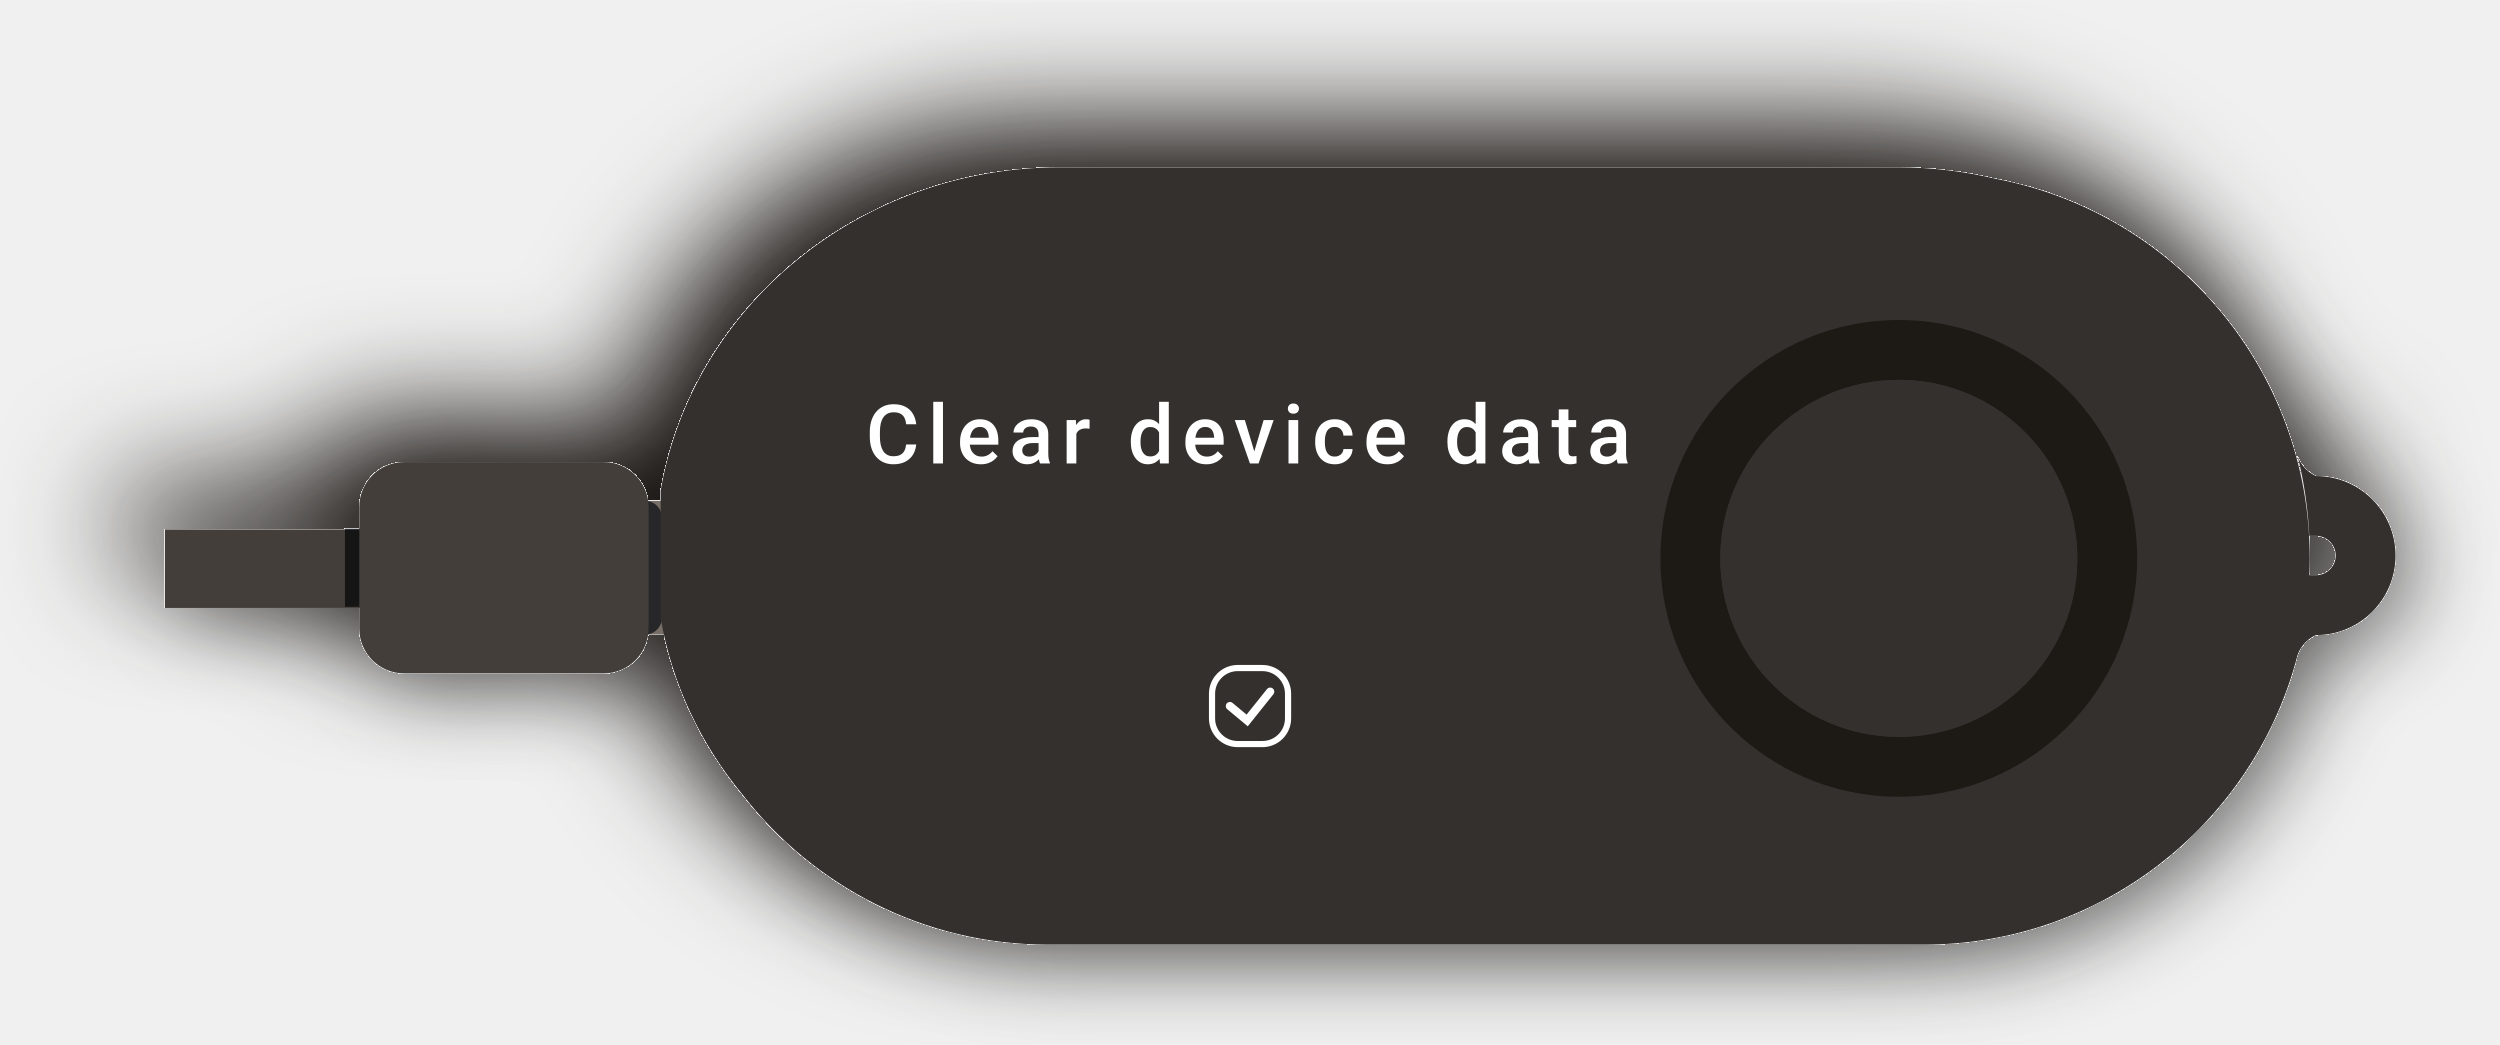
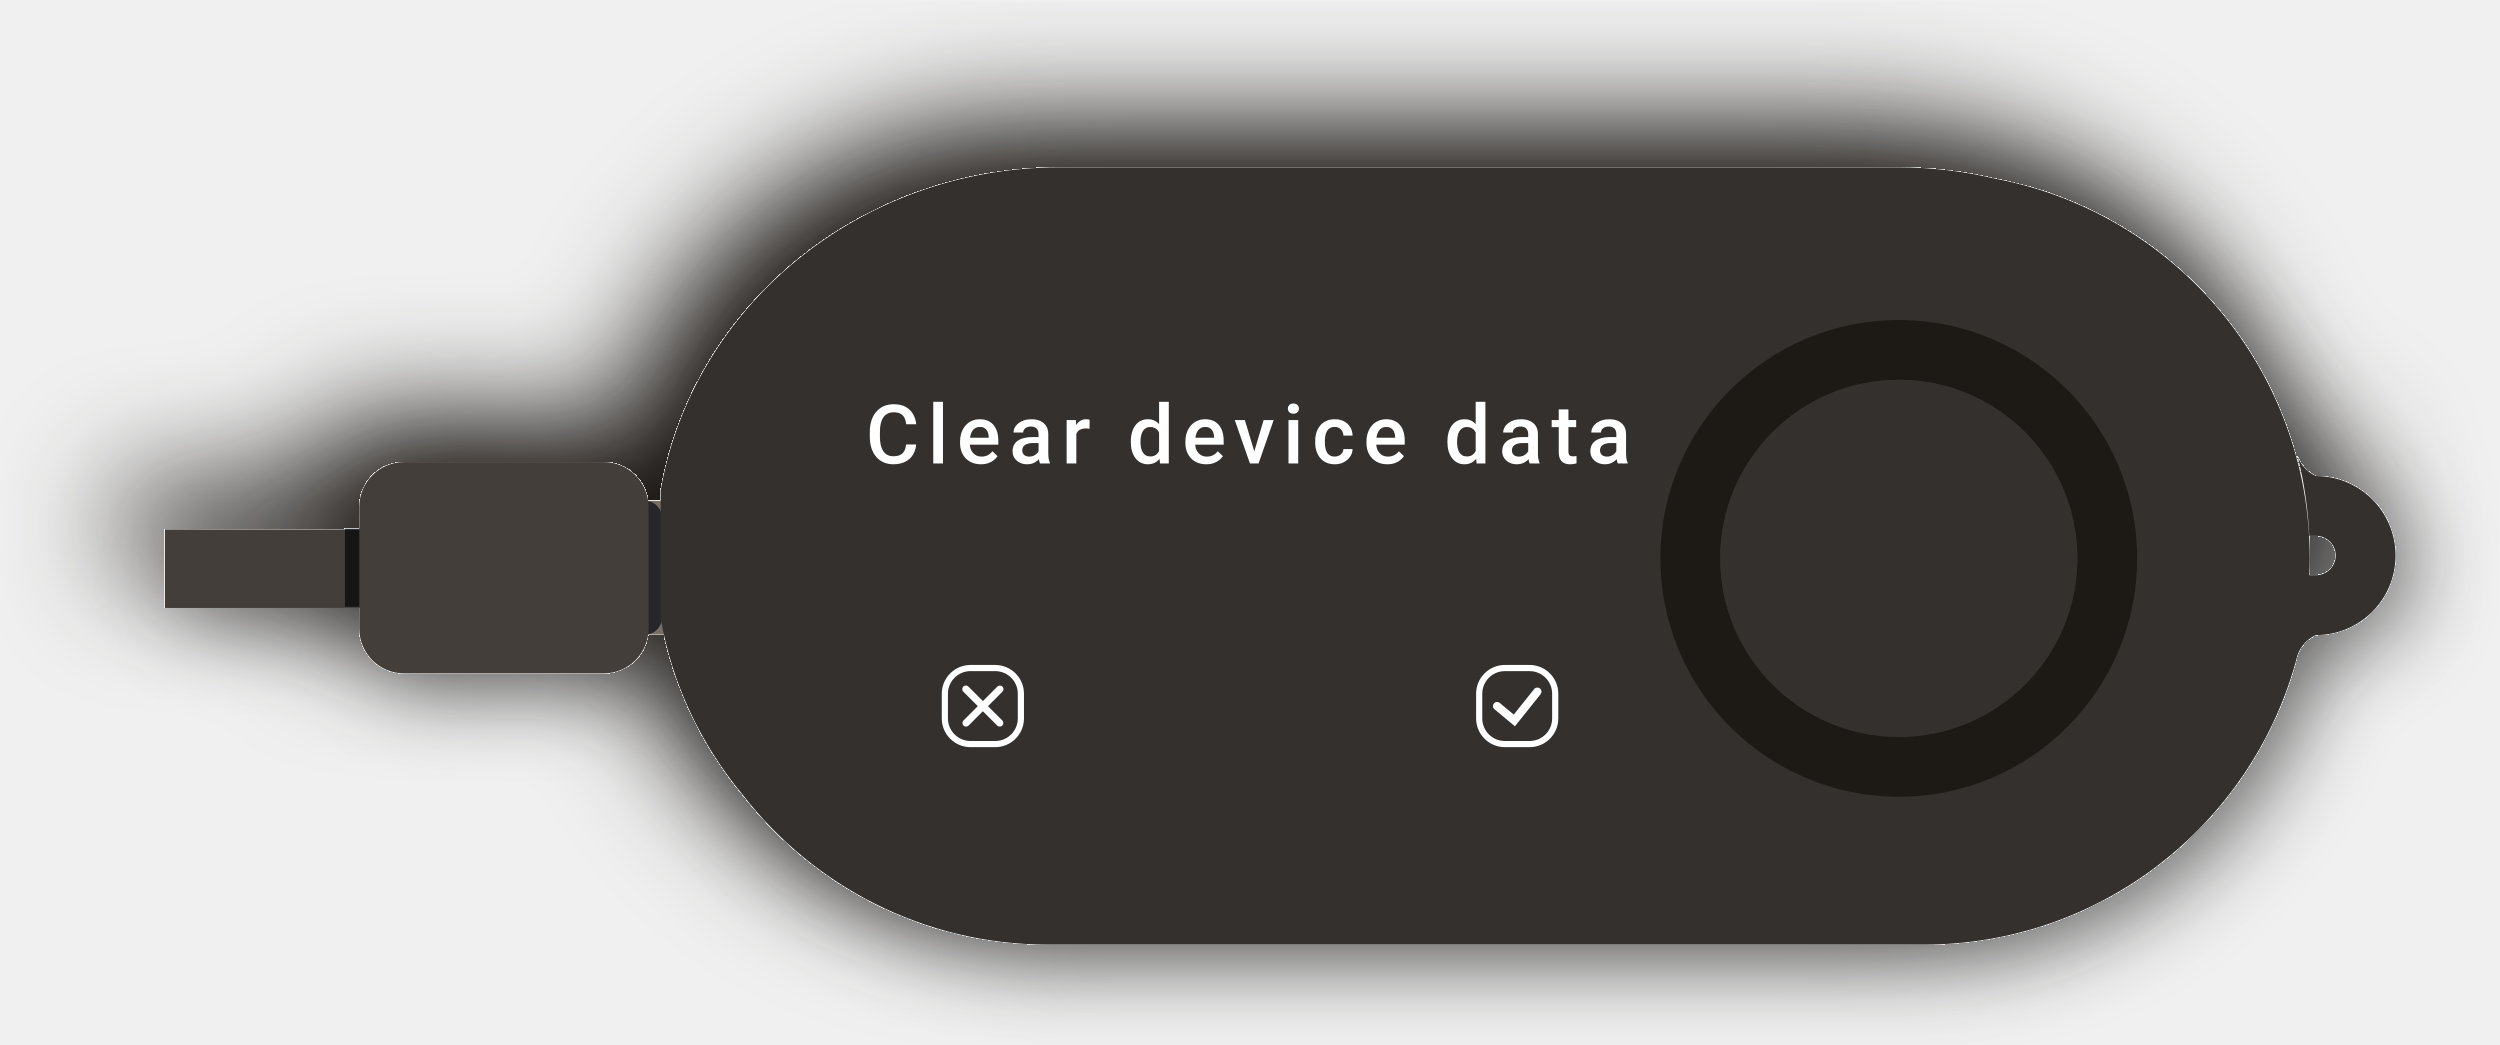
<svg xmlns="http://www.w3.org/2000/svg" width="335" height="140" viewBox="0 0 335 140" fill="none">
-   <g filter="url(#filter0_dd_3381_3356)">
+   <g filter="url(#filter0_dd_3541_12495)">
    <path d="M53.169 70.943H22.102V81.466H53.169V70.943Z" fill="#433E39" />
    <g style="mix-blend-mode:multiply">
      <path d="M53.134 70.844H46.224V81.311H53.134V70.844Z" fill="#535762" />
    </g>
    <path d="M98.508 67.121H71.084C69.86 67.121 68.869 68.112 68.869 69.335V82.815C68.869 84.038 69.86 85.03 71.084 85.03H98.508C99.732 85.03 100.723 84.038 100.723 82.815V69.335C100.723 68.112 99.732 67.121 98.508 67.121Z" fill="#776E67" />
    <g style="mix-blend-mode:multiply">
      <path d="M86.467 67.121H71.084C69.86 67.121 68.869 68.112 68.869 69.335V82.815C68.869 84.038 69.86 85.03 71.084 85.03H86.467C87.69 85.03 88.682 84.038 88.682 82.815V69.335C88.682 68.112 87.69 67.121 86.467 67.121Z" fill="#535762" />
    </g>
    <path d="M80.895 61.918H54.157C50.836 61.918 48.144 64.611 48.144 67.931V84.222C48.144 87.543 50.836 90.235 54.157 90.235H80.895C84.216 90.235 86.908 87.543 86.908 84.222V67.931C86.908 64.611 84.216 61.918 80.895 61.918Z" fill="#433E39" />
    <path fill-rule="evenodd" clip-rule="evenodd" d="M142.031 22.42L254.262 22.42C258.803 22.42 263.214 22.954 267.43 23.959C291.387 28.495 309.505 49.541 309.505 74.817C309.505 75.574 309.489 76.328 309.457 77.077H310.352C311.805 77.077 312.988 75.894 312.988 74.441C312.988 72.988 311.805 71.805 310.352 71.805H309.445C309.275 68.147 308.748 64.585 307.892 61.152C308.663 63.187 310.352 63.788 310.352 63.788L310.347 63.793C316.23 63.793 321 68.563 321 74.446C321 80.329 316.23 85.099 310.347 85.099C310.347 85.099 308.628 85.707 307.869 87.779C307.788 88.093 307.704 88.405 307.618 88.716C307.606 88.781 307.596 88.846 307.586 88.913L307.566 88.901C301.432 110.644 281.448 126.58 257.742 126.58L140.451 126.58C123.782 126.58 108.954 118.697 99.488 106.457C93.92 99.734 90.058 91.659 88.527 82.832V65.735C92.789 41.159 115.118 22.42 142.031 22.42Z" fill="#34302D" />
    <path d="M254.439 50.901C267.628 50.901 278.361 61.629 278.361 74.823C278.361 88.017 267.633 98.745 254.439 98.745C241.245 98.745 230.517 88.017 230.517 74.823C230.517 61.629 241.245 50.901 254.439 50.901ZM254.439 42.883C236.8 42.883 222.499 57.184 222.499 74.823C222.499 92.461 236.8 106.763 254.439 106.763C272.077 106.763 286.379 92.461 286.379 74.823C286.379 57.184 272.077 42.883 254.439 42.883Z" fill="#1D1915" />
    <path d="M254.438 98.74C267.65 98.74 278.361 88.029 278.361 74.817C278.361 61.605 267.65 50.895 254.438 50.895C241.226 50.895 230.516 61.605 230.516 74.817C230.516 88.029 241.226 98.74 254.438 98.74Z" fill="#34302D" />
    <path d="M121.427 59.556H122.772C122.729 60.068 122.585 60.526 122.341 60.927C122.098 61.325 121.755 61.639 121.314 61.868C120.873 62.098 120.337 62.213 119.706 62.213C119.222 62.213 118.786 62.127 118.399 61.954C118.012 61.779 117.68 61.531 117.404 61.212C117.128 60.889 116.916 60.5 116.769 60.045C116.626 59.59 116.554 59.08 116.554 58.517V57.867C116.554 57.304 116.627 56.794 116.775 56.339C116.925 55.884 117.14 55.495 117.42 55.172C117.7 54.846 118.035 54.596 118.426 54.424C118.82 54.252 119.263 54.166 119.754 54.166C120.378 54.166 120.905 54.281 121.336 54.51C121.766 54.74 122.099 55.057 122.336 55.462C122.576 55.868 122.723 56.332 122.777 56.855H121.432C121.397 56.518 121.318 56.23 121.196 55.989C121.077 55.749 120.902 55.566 120.669 55.441C120.436 55.312 120.131 55.247 119.754 55.247C119.446 55.247 119.177 55.305 118.947 55.419C118.718 55.534 118.526 55.703 118.372 55.925C118.218 56.147 118.101 56.422 118.022 56.748C117.947 57.071 117.909 57.44 117.909 57.856V58.517C117.909 58.912 117.943 59.27 118.012 59.593C118.083 59.912 118.191 60.187 118.334 60.416C118.481 60.646 118.668 60.823 118.894 60.949C119.12 61.074 119.39 61.137 119.706 61.137C120.09 61.137 120.4 61.076 120.636 60.954C120.877 60.832 121.058 60.654 121.18 60.422C121.305 60.185 121.388 59.896 121.427 59.556ZM126.358 53.843V62.105H125.057V53.843H126.358ZM131.445 62.213C131.015 62.213 130.626 62.143 130.278 62.003C129.934 61.859 129.64 61.66 129.396 61.406C129.156 61.151 128.971 60.852 128.842 60.508C128.713 60.163 128.648 59.792 128.648 59.394V59.179C128.648 58.724 128.715 58.311 128.847 57.942C128.98 57.573 129.165 57.257 129.401 56.995C129.638 56.73 129.918 56.527 130.24 56.388C130.563 56.248 130.913 56.178 131.289 56.178C131.705 56.178 132.069 56.248 132.381 56.388C132.693 56.527 132.951 56.725 133.156 56.979C133.364 57.23 133.518 57.53 133.618 57.877C133.722 58.225 133.774 58.609 133.774 59.028V59.582H129.278V58.652H132.494V58.55C132.487 58.317 132.44 58.098 132.354 57.894C132.272 57.689 132.144 57.524 131.972 57.399C131.8 57.273 131.571 57.21 131.284 57.21C131.069 57.21 130.877 57.257 130.708 57.35C130.543 57.44 130.405 57.571 130.294 57.743C130.183 57.915 130.097 58.123 130.036 58.367C129.979 58.607 129.95 58.878 129.95 59.179V59.394C129.95 59.649 129.984 59.885 130.052 60.104C130.124 60.319 130.228 60.508 130.364 60.669C130.5 60.83 130.665 60.958 130.859 61.051C131.053 61.14 131.273 61.185 131.521 61.185C131.833 61.185 132.11 61.123 132.354 60.997C132.598 60.871 132.81 60.694 132.989 60.465L133.672 61.126C133.547 61.309 133.383 61.485 133.183 61.653C132.982 61.818 132.736 61.953 132.446 62.057C132.159 62.161 131.825 62.213 131.445 62.213ZM139.168 60.938V58.162C139.168 57.955 139.13 57.775 139.055 57.625C138.98 57.474 138.865 57.357 138.711 57.275C138.56 57.193 138.37 57.151 138.141 57.151C137.929 57.151 137.746 57.187 137.592 57.259C137.438 57.331 137.318 57.427 137.232 57.549C137.146 57.671 137.103 57.809 137.103 57.963H135.812C135.812 57.734 135.867 57.512 135.978 57.297C136.09 57.081 136.251 56.889 136.462 56.721C136.674 56.552 136.927 56.42 137.221 56.323C137.515 56.226 137.845 56.178 138.211 56.178C138.648 56.178 139.035 56.251 139.372 56.398C139.713 56.545 139.98 56.768 140.174 57.065C140.371 57.359 140.47 57.729 140.47 58.173V60.76C140.47 61.026 140.487 61.264 140.523 61.476C140.563 61.684 140.618 61.865 140.69 62.019V62.105H139.362C139.301 61.965 139.252 61.788 139.216 61.572C139.184 61.354 139.168 61.142 139.168 60.938ZM139.356 58.566L139.367 59.367H138.436C138.196 59.367 137.985 59.391 137.802 59.437C137.619 59.48 137.466 59.545 137.345 59.631C137.223 59.717 137.131 59.821 137.07 59.943C137.009 60.065 136.979 60.203 136.979 60.357C136.979 60.511 137.015 60.653 137.086 60.782C137.158 60.907 137.262 61.006 137.398 61.078C137.538 61.149 137.707 61.185 137.904 61.185C138.169 61.185 138.401 61.131 138.598 61.024C138.799 60.913 138.956 60.778 139.071 60.62C139.186 60.459 139.247 60.307 139.254 60.163L139.673 60.739C139.63 60.886 139.557 61.044 139.453 61.212C139.349 61.381 139.213 61.542 139.044 61.696C138.879 61.847 138.68 61.971 138.447 62.067C138.218 62.164 137.952 62.213 137.651 62.213C137.271 62.213 136.932 62.137 136.635 61.987C136.337 61.833 136.104 61.626 135.935 61.368C135.767 61.106 135.683 60.81 135.683 60.481C135.683 60.172 135.74 59.9 135.855 59.663C135.973 59.423 136.145 59.222 136.371 59.061C136.601 58.899 136.88 58.777 137.21 58.695C137.54 58.609 137.916 58.566 138.34 58.566H139.356ZM144.228 57.393V62.105H142.932V56.285H144.169L144.228 57.393ZM146.008 56.248L145.998 57.453C145.919 57.438 145.833 57.427 145.74 57.42C145.65 57.413 145.56 57.409 145.471 57.409C145.248 57.409 145.053 57.442 144.884 57.506C144.716 57.567 144.574 57.657 144.459 57.775C144.348 57.89 144.262 58.03 144.201 58.195C144.14 58.36 144.104 58.544 144.094 58.749L143.798 58.77C143.798 58.404 143.834 58.066 143.905 57.754C143.977 57.442 144.085 57.167 144.228 56.931C144.375 56.694 144.558 56.509 144.777 56.377C144.999 56.244 145.255 56.178 145.546 56.178C145.625 56.178 145.709 56.185 145.799 56.199C145.892 56.214 145.962 56.23 146.008 56.248ZM155.317 60.9V53.843H156.618V62.105H155.44L155.317 60.9ZM151.53 59.26V59.147C151.53 58.706 151.582 58.304 151.686 57.942C151.79 57.576 151.941 57.262 152.138 57.001C152.335 56.735 152.575 56.533 152.859 56.393C153.142 56.249 153.461 56.178 153.816 56.178C154.167 56.178 154.476 56.246 154.741 56.382C155.007 56.518 155.232 56.714 155.419 56.968C155.605 57.219 155.754 57.521 155.865 57.872C155.976 58.22 156.055 58.607 156.102 59.034V59.394C156.055 59.81 155.976 60.19 155.865 60.534C155.754 60.879 155.605 61.176 155.419 61.427C155.232 61.678 155.005 61.872 154.736 62.008C154.47 62.144 154.16 62.213 153.805 62.213C153.454 62.213 153.137 62.139 152.853 61.992C152.574 61.845 152.335 61.639 152.138 61.373C151.941 61.108 151.79 60.796 151.686 60.438C151.582 60.075 151.53 59.683 151.53 59.26ZM152.826 59.147V59.26C152.826 59.525 152.85 59.772 152.896 60.002C152.947 60.231 153.024 60.434 153.128 60.61C153.232 60.782 153.366 60.918 153.531 61.019C153.7 61.115 153.9 61.164 154.133 61.164C154.427 61.164 154.669 61.099 154.86 60.97C155.05 60.841 155.198 60.667 155.306 60.448C155.417 60.226 155.492 59.979 155.532 59.706V58.733C155.51 58.521 155.466 58.324 155.397 58.141C155.333 57.958 155.245 57.798 155.134 57.662C155.023 57.522 154.885 57.415 154.72 57.34C154.558 57.261 154.366 57.221 154.144 57.221C153.908 57.221 153.707 57.271 153.542 57.372C153.377 57.472 153.241 57.61 153.133 57.786C153.029 57.962 152.952 58.166 152.902 58.399C152.852 58.632 152.826 58.881 152.826 59.147ZM161.641 62.213C161.211 62.213 160.822 62.143 160.474 62.003C160.13 61.859 159.835 61.66 159.592 61.406C159.351 61.151 159.167 60.852 159.038 60.508C158.909 60.163 158.844 59.792 158.844 59.394V59.179C158.844 58.724 158.91 58.311 159.043 57.942C159.176 57.573 159.36 57.257 159.597 56.995C159.834 56.73 160.113 56.527 160.436 56.388C160.759 56.248 161.108 56.178 161.485 56.178C161.901 56.178 162.265 56.248 162.577 56.388C162.889 56.527 163.147 56.725 163.351 56.979C163.559 57.23 163.713 57.53 163.814 57.877C163.918 58.225 163.97 58.609 163.97 59.028V59.582H159.473V58.652H162.69V58.55C162.683 58.317 162.636 58.098 162.55 57.894C162.467 57.689 162.34 57.524 162.168 57.399C161.996 57.273 161.766 57.21 161.48 57.21C161.264 57.21 161.073 57.257 160.904 57.35C160.739 57.44 160.601 57.571 160.49 57.743C160.379 57.915 160.293 58.123 160.232 58.367C160.174 58.607 160.146 58.878 160.146 59.179V59.394C160.146 59.649 160.18 59.885 160.248 60.104C160.32 60.319 160.424 60.508 160.56 60.669C160.696 60.83 160.861 60.958 161.055 61.051C161.248 61.14 161.469 61.185 161.716 61.185C162.028 61.185 162.306 61.123 162.55 60.997C162.794 60.871 163.005 60.694 163.185 60.465L163.868 61.126C163.742 61.309 163.579 61.485 163.378 61.653C163.177 61.818 162.932 61.953 162.641 62.057C162.354 62.161 162.021 62.213 161.641 62.213ZM167.901 61.078L169.326 56.285H170.671L168.648 62.105H167.809L167.901 61.078ZM166.809 56.285L168.261 61.099L168.331 62.105H167.492L165.459 56.285H166.809ZM173.961 56.285V62.105H172.66V56.285H173.961ZM172.574 54.758C172.574 54.561 172.638 54.397 172.767 54.268C172.9 54.136 173.083 54.069 173.316 54.069C173.545 54.069 173.726 54.136 173.859 54.268C173.992 54.397 174.058 54.561 174.058 54.758C174.058 54.951 173.992 55.113 173.859 55.242C173.726 55.371 173.545 55.435 173.316 55.435C173.083 55.435 172.9 55.371 172.767 55.242C172.638 55.113 172.574 54.951 172.574 54.758ZM178.86 61.18C179.072 61.18 179.262 61.139 179.43 61.056C179.602 60.97 179.74 60.852 179.844 60.701C179.952 60.551 180.011 60.377 180.022 60.179H181.243C181.236 60.556 181.124 60.898 180.909 61.207C180.694 61.515 180.409 61.761 180.054 61.944C179.699 62.123 179.306 62.213 178.876 62.213C178.432 62.213 178.044 62.137 177.714 61.987C177.385 61.833 177.11 61.621 176.891 61.352C176.673 61.083 176.508 60.773 176.397 60.422C176.289 60.07 176.235 59.694 176.235 59.292V59.104C176.235 58.702 176.289 58.326 176.397 57.974C176.508 57.619 176.673 57.307 176.891 57.038C177.11 56.769 177.385 56.56 177.714 56.409C178.044 56.255 178.43 56.178 178.871 56.178C179.337 56.178 179.746 56.271 180.097 56.457C180.449 56.64 180.725 56.897 180.925 57.227C181.13 57.553 181.236 57.933 181.243 58.367H180.022C180.011 58.152 179.957 57.958 179.86 57.786C179.767 57.61 179.635 57.47 179.462 57.366C179.294 57.262 179.091 57.21 178.855 57.21C178.593 57.21 178.376 57.264 178.204 57.372C178.032 57.476 177.897 57.619 177.8 57.802C177.704 57.981 177.634 58.184 177.591 58.41C177.551 58.632 177.532 58.864 177.532 59.104V59.292C177.532 59.532 177.551 59.765 177.591 59.991C177.63 60.217 177.698 60.42 177.795 60.599C177.895 60.775 178.032 60.916 178.204 61.024C178.376 61.128 178.595 61.18 178.86 61.18ZM185.905 62.213C185.475 62.213 185.086 62.143 184.738 62.003C184.394 61.859 184.1 61.66 183.856 61.406C183.615 61.151 183.431 60.852 183.302 60.508C183.173 60.163 183.108 59.792 183.108 59.394V59.179C183.108 58.724 183.174 58.311 183.307 57.942C183.44 57.573 183.624 57.257 183.861 56.995C184.098 56.73 184.377 56.527 184.7 56.388C185.023 56.248 185.372 56.178 185.749 56.178C186.165 56.178 186.529 56.248 186.841 56.388C187.153 56.527 187.411 56.725 187.615 56.979C187.823 57.23 187.978 57.53 188.078 57.877C188.182 58.225 188.234 58.609 188.234 59.028V59.582L183.737 59.582V58.652H186.954V58.55C186.947 58.317 186.9 58.098 186.814 57.894C186.731 57.689 186.604 57.524 186.432 57.399C186.26 57.273 186.03 57.21 185.744 57.21C185.528 57.21 185.337 57.257 185.168 57.35C185.003 57.44 184.865 57.571 184.754 57.743C184.643 57.915 184.557 58.123 184.496 58.367C184.438 58.607 184.41 58.878 184.41 59.179V59.394C184.41 59.649 184.444 59.885 184.512 60.104C184.584 60.319 184.688 60.508 184.824 60.669C184.96 60.83 185.125 60.958 185.319 61.051C185.512 61.14 185.733 61.185 185.98 61.185C186.292 61.185 186.57 61.123 186.814 60.997C187.058 60.871 187.269 60.694 187.449 60.465L188.132 61.126C188.006 61.309 187.843 61.485 187.642 61.653C187.441 61.818 187.196 61.953 186.905 62.057C186.619 62.161 186.285 62.213 185.905 62.213ZM197.741 60.9V53.843H199.043V62.105H197.865L197.741 60.9ZM193.955 59.26V59.147C193.955 58.706 194.007 58.304 194.111 57.942C194.215 57.576 194.365 57.262 194.562 57.001C194.76 56.735 195 56.533 195.283 56.393C195.566 56.249 195.886 56.178 196.241 56.178C196.592 56.178 196.9 56.246 197.166 56.382C197.431 56.518 197.657 56.714 197.843 56.968C198.03 57.219 198.179 57.521 198.29 57.872C198.401 58.22 198.48 58.607 198.526 59.034V59.394C198.48 59.81 198.401 60.19 198.29 60.534C198.179 60.879 198.03 61.176 197.843 61.427C197.657 61.678 197.429 61.872 197.16 62.008C196.895 62.144 196.585 62.213 196.23 62.213C195.878 62.213 195.561 62.139 195.278 61.992C194.998 61.845 194.76 61.639 194.562 61.373C194.365 61.108 194.215 60.796 194.111 60.438C194.007 60.075 193.955 59.683 193.955 59.26ZM195.251 59.147V59.26C195.251 59.525 195.274 59.772 195.321 60.002C195.371 60.231 195.448 60.434 195.552 60.61C195.656 60.782 195.791 60.918 195.955 61.019C196.124 61.115 196.325 61.164 196.558 61.164C196.852 61.164 197.094 61.099 197.284 60.97C197.474 60.841 197.623 60.667 197.73 60.448C197.842 60.226 197.917 59.979 197.956 59.706V58.733C197.935 58.521 197.89 58.324 197.822 58.141C197.757 57.958 197.669 57.798 197.558 57.662C197.447 57.522 197.309 57.415 197.144 57.34C196.983 57.261 196.791 57.221 196.569 57.221C196.332 57.221 196.131 57.271 195.966 57.372C195.801 57.472 195.665 57.61 195.557 57.786C195.453 57.962 195.376 58.166 195.326 58.399C195.276 58.632 195.251 58.881 195.251 59.147ZM204.781 60.938V58.162C204.781 57.955 204.743 57.775 204.668 57.625C204.593 57.474 204.478 57.357 204.324 57.275C204.173 57.193 203.983 57.151 203.753 57.151C203.542 57.151 203.359 57.187 203.205 57.259C203.051 57.331 202.931 57.427 202.844 57.549C202.758 57.671 202.715 57.809 202.715 57.963H201.424C201.424 57.734 201.48 57.512 201.591 57.297C201.702 57.081 201.864 56.889 202.075 56.721C202.287 56.552 202.54 56.42 202.834 56.323C203.128 56.226 203.458 56.178 203.823 56.178C204.261 56.178 204.648 56.251 204.985 56.398C205.326 56.545 205.593 56.768 205.787 57.065C205.984 57.359 206.082 57.729 206.082 58.173V60.76C206.082 61.026 206.1 61.264 206.136 61.476C206.176 61.684 206.231 61.865 206.303 62.019V62.105H204.974C204.913 61.965 204.865 61.788 204.829 61.572C204.797 61.354 204.781 61.142 204.781 60.938ZM204.969 58.566L204.98 59.367H204.049C203.809 59.367 203.597 59.391 203.415 59.437C203.232 59.48 203.079 59.545 202.957 59.631C202.835 59.717 202.744 59.821 202.683 59.943C202.622 60.065 202.592 60.203 202.592 60.357C202.592 60.511 202.628 60.653 202.699 60.782C202.771 60.907 202.875 61.006 203.011 61.078C203.151 61.149 203.32 61.185 203.517 61.185C203.782 61.185 204.013 61.131 204.211 61.024C204.411 60.913 204.569 60.778 204.684 60.62C204.799 60.459 204.86 60.307 204.867 60.163L205.286 60.739C205.243 60.886 205.17 61.044 205.066 61.212C204.962 61.381 204.826 61.542 204.657 61.696C204.492 61.847 204.293 61.971 204.06 62.067C203.831 62.164 203.565 62.213 203.264 62.213C202.884 62.213 202.545 62.137 202.247 61.987C201.95 61.833 201.717 61.626 201.548 61.368C201.38 61.106 201.295 60.81 201.295 60.481C201.295 60.172 201.353 59.9 201.468 59.663C201.586 59.423 201.758 59.222 201.984 59.061C202.213 58.899 202.493 58.777 202.823 58.695C203.153 58.609 203.529 58.566 203.952 58.566H204.969ZM211.207 56.285V57.232H207.926V56.285H211.207ZM208.873 54.86H210.169V60.497C210.169 60.676 210.194 60.814 210.244 60.911C210.298 61.004 210.372 61.067 210.465 61.099C210.558 61.131 210.667 61.148 210.793 61.148C210.883 61.148 210.969 61.142 211.051 61.131C211.134 61.121 211.2 61.11 211.25 61.099L211.256 62.089C211.148 62.121 211.022 62.15 210.879 62.175C210.739 62.2 210.578 62.213 210.395 62.213C210.097 62.213 209.834 62.161 209.604 62.057C209.375 61.949 209.196 61.775 209.066 61.535C208.937 61.295 208.873 60.975 208.873 60.577V54.86ZM216.59 60.938V58.162C216.59 57.955 216.552 57.775 216.477 57.625C216.402 57.474 216.287 57.357 216.133 57.275C215.982 57.193 215.792 57.151 215.563 57.151C215.351 57.151 215.168 57.187 215.014 57.259C214.86 57.331 214.74 57.427 214.654 57.549C214.568 57.671 214.525 57.809 214.525 57.963H213.234C213.234 57.734 213.289 57.512 213.401 57.297C213.512 57.081 213.673 56.889 213.885 56.721C214.096 56.552 214.349 56.42 214.643 56.323C214.937 56.226 215.267 56.178 215.633 56.178C216.07 56.178 216.457 56.251 216.794 56.398C217.135 56.545 217.402 56.768 217.596 57.065C217.793 57.359 217.892 57.729 217.892 58.173V60.76C217.892 61.026 217.91 61.264 217.945 61.476C217.985 61.684 218.041 61.865 218.112 62.019V62.105H216.784C216.723 61.965 216.674 61.788 216.638 61.572C216.606 61.354 216.59 61.142 216.59 60.938ZM216.778 58.566L216.789 59.367H215.859C215.618 59.367 215.407 59.391 215.224 59.437C215.041 59.48 214.889 59.545 214.767 59.631C214.645 59.717 214.553 59.821 214.492 59.943C214.431 60.065 214.401 60.203 214.401 60.357C214.401 60.511 214.437 60.653 214.509 60.782C214.58 60.907 214.684 61.006 214.821 61.078C214.96 61.149 215.129 61.185 215.326 61.185C215.591 61.185 215.823 61.131 216.02 61.024C216.221 60.913 216.379 60.778 216.493 60.62C216.608 60.459 216.669 60.307 216.676 60.163L217.096 60.739C217.053 60.886 216.979 61.044 216.875 61.212C216.771 61.381 216.635 61.542 216.466 61.696C216.301 61.847 216.102 61.971 215.869 62.067C215.64 62.164 215.375 62.213 215.073 62.213C214.693 62.213 214.354 62.137 214.057 61.987C213.759 61.833 213.526 61.626 213.358 61.368C213.189 61.106 213.105 60.81 213.105 60.481C213.105 60.172 213.162 59.9 213.277 59.663C213.395 59.423 213.567 59.222 213.793 59.061C214.023 58.899 214.302 58.777 214.632 58.695C214.962 58.609 215.339 58.566 215.762 58.566H216.778Z" fill="white" />
-     <rect x="162.411" y="89.518" width="10.189" height="10.189" rx="3.442" stroke="white" stroke-width="0.826" />
-     <path d="M164.807 94.613L167.12 96.54L170.204 92.685" stroke="white" stroke-width="1.102" stroke-linecap="round" />
+     <rect x="126.61" y="89.518" width="10.189" height="10.189" rx="3.442" stroke="white" stroke-width="0.826" />
+     <path d="M134.32 92.694C134.366 92.65 134.403 92.596 134.428 92.538C134.453 92.479 134.467 92.416 134.467 92.352C134.468 92.288 134.456 92.224 134.432 92.165C134.407 92.106 134.372 92.052 134.326 92.007C134.281 91.961 134.227 91.925 134.168 91.901C134.109 91.877 134.046 91.865 133.982 91.865C133.918 91.866 133.854 91.879 133.796 91.904C133.737 91.93 133.684 91.966 133.639 92.012L131.708 93.943L129.777 92.012C129.733 91.965 129.68 91.927 129.62 91.901C129.561 91.874 129.497 91.86 129.433 91.859C129.368 91.858 129.304 91.87 129.244 91.894C129.184 91.918 129.129 91.954 129.084 92C129.038 92.046 129.002 92.1 128.977 92.16C128.953 92.22 128.941 92.285 128.942 92.349C128.944 92.414 128.958 92.478 128.984 92.537C129.01 92.596 129.048 92.649 129.096 92.693L131.025 94.625L129.094 96.556C129.009 96.647 128.963 96.768 128.965 96.893C128.967 97.017 129.018 97.136 129.106 97.225C129.195 97.313 129.314 97.364 129.439 97.366C129.563 97.368 129.684 97.322 129.776 97.237L131.708 95.306L133.638 97.237C133.73 97.322 133.851 97.369 133.975 97.367C134.1 97.364 134.219 97.314 134.308 97.225C134.396 97.137 134.447 97.018 134.449 96.893C134.451 96.768 134.405 96.647 134.319 96.556L132.39 94.625L134.32 92.694Z" fill="white" />
+     <rect x="198.211" y="89.518" width="10.189" height="10.189" rx="3.442" stroke="white" stroke-width="0.826" />
+     <path d="M200.607 94.613L202.92 96.54L206.004 92.685" stroke="white" stroke-width="1.102" stroke-linecap="round" />
  </g>
  <defs>
-     <filter id="filter0_dd_3381_3356" x="-1.031" y="0.389" width="335.8" height="139.409" filterUnits="userSpaceOnUse" color-interpolation-filters="sRGB">
+     <filter id="filter0_dd_3541_12495" x="-1.031" y="0.389" width="335.8" height="139.409" filterUnits="userSpaceOnUse" color-interpolation-filters="sRGB">
      <feFlood flood-opacity="0" result="BackgroundImageFix" />
      <feColorMatrix in="SourceAlpha" type="matrix" values="0 0 0 0 0 0 0 0 0 0 0 0 0 0 0 0 0 0 127 0" result="hardAlpha" />
      <feOffset dx="2.754" dy="2.203" />
      <feGaussianBlur stdDeviation="5.508" />
      <feComposite in2="hardAlpha" operator="out" />
      <feColorMatrix type="matrix" values="0 0 0 0 0 0 0 0 0 0 0 0 0 0 0 0 0 0 0.41 0" />
-       <feBlend mode="normal" in2="BackgroundImageFix" result="effect1_dropShadow_3381_3356" />
+       <feBlend mode="normal" in2="BackgroundImageFix" result="effect1_dropShadow_3541_12495" />
      <feColorMatrix in="SourceAlpha" type="matrix" values="0 0 0 0 0 0 0 0 0 0 0 0 0 0 0 0 0 0 127 0" result="hardAlpha" />
      <feOffset dx="-5.508" dy="-5.508" />
      <feGaussianBlur stdDeviation="8.262" />
      <feComposite in2="hardAlpha" operator="out" />
      <feColorMatrix type="matrix" values="0 0 0 0 0.092 0 0 0 0 0.076 0 0 0 0 0.063 0 0 0 1 0" />
-       <feBlend mode="normal" in2="effect1_dropShadow_3381_3356" result="effect2_dropShadow_3381_3356" />
-       <feBlend mode="normal" in="SourceGraphic" in2="effect2_dropShadow_3381_3356" result="shape" />
+       <feBlend mode="normal" in2="effect1_dropShadow_3541_12495" result="effect2_dropShadow_3541_12495" />
+       <feBlend mode="normal" in="SourceGraphic" in2="effect2_dropShadow_3541_12495" result="shape" />
    </filter>
  </defs>
</svg>
